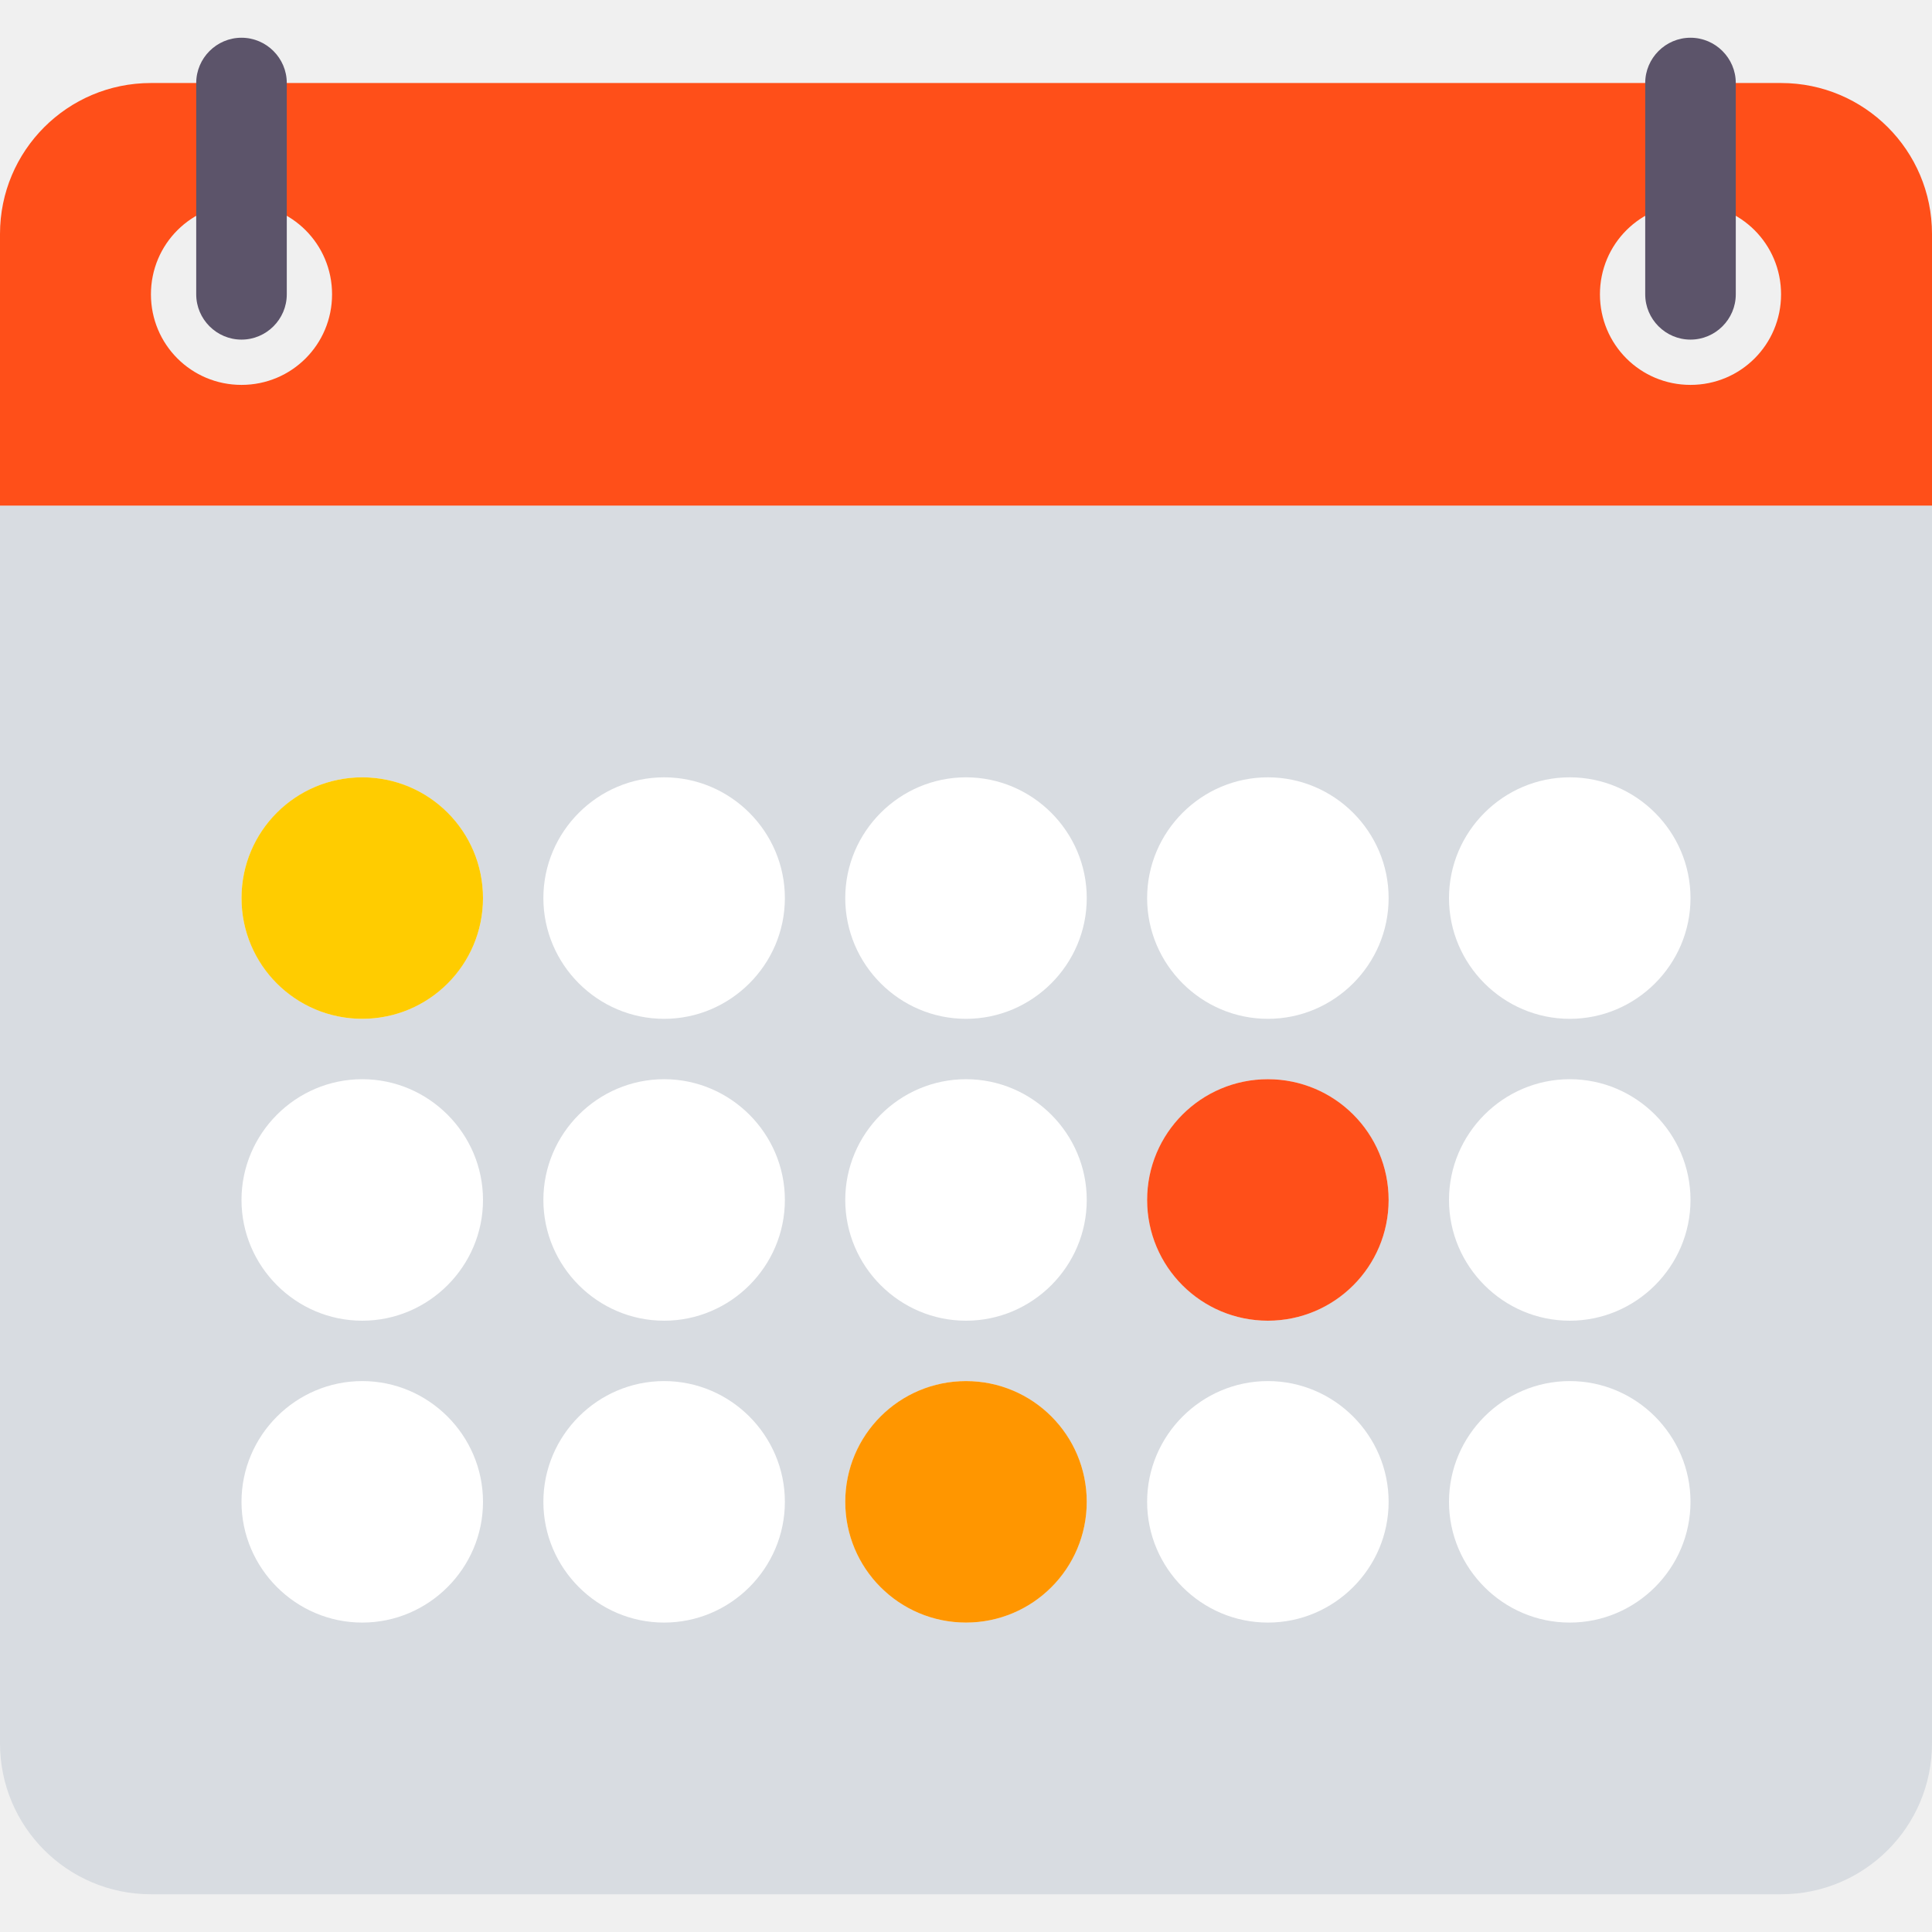
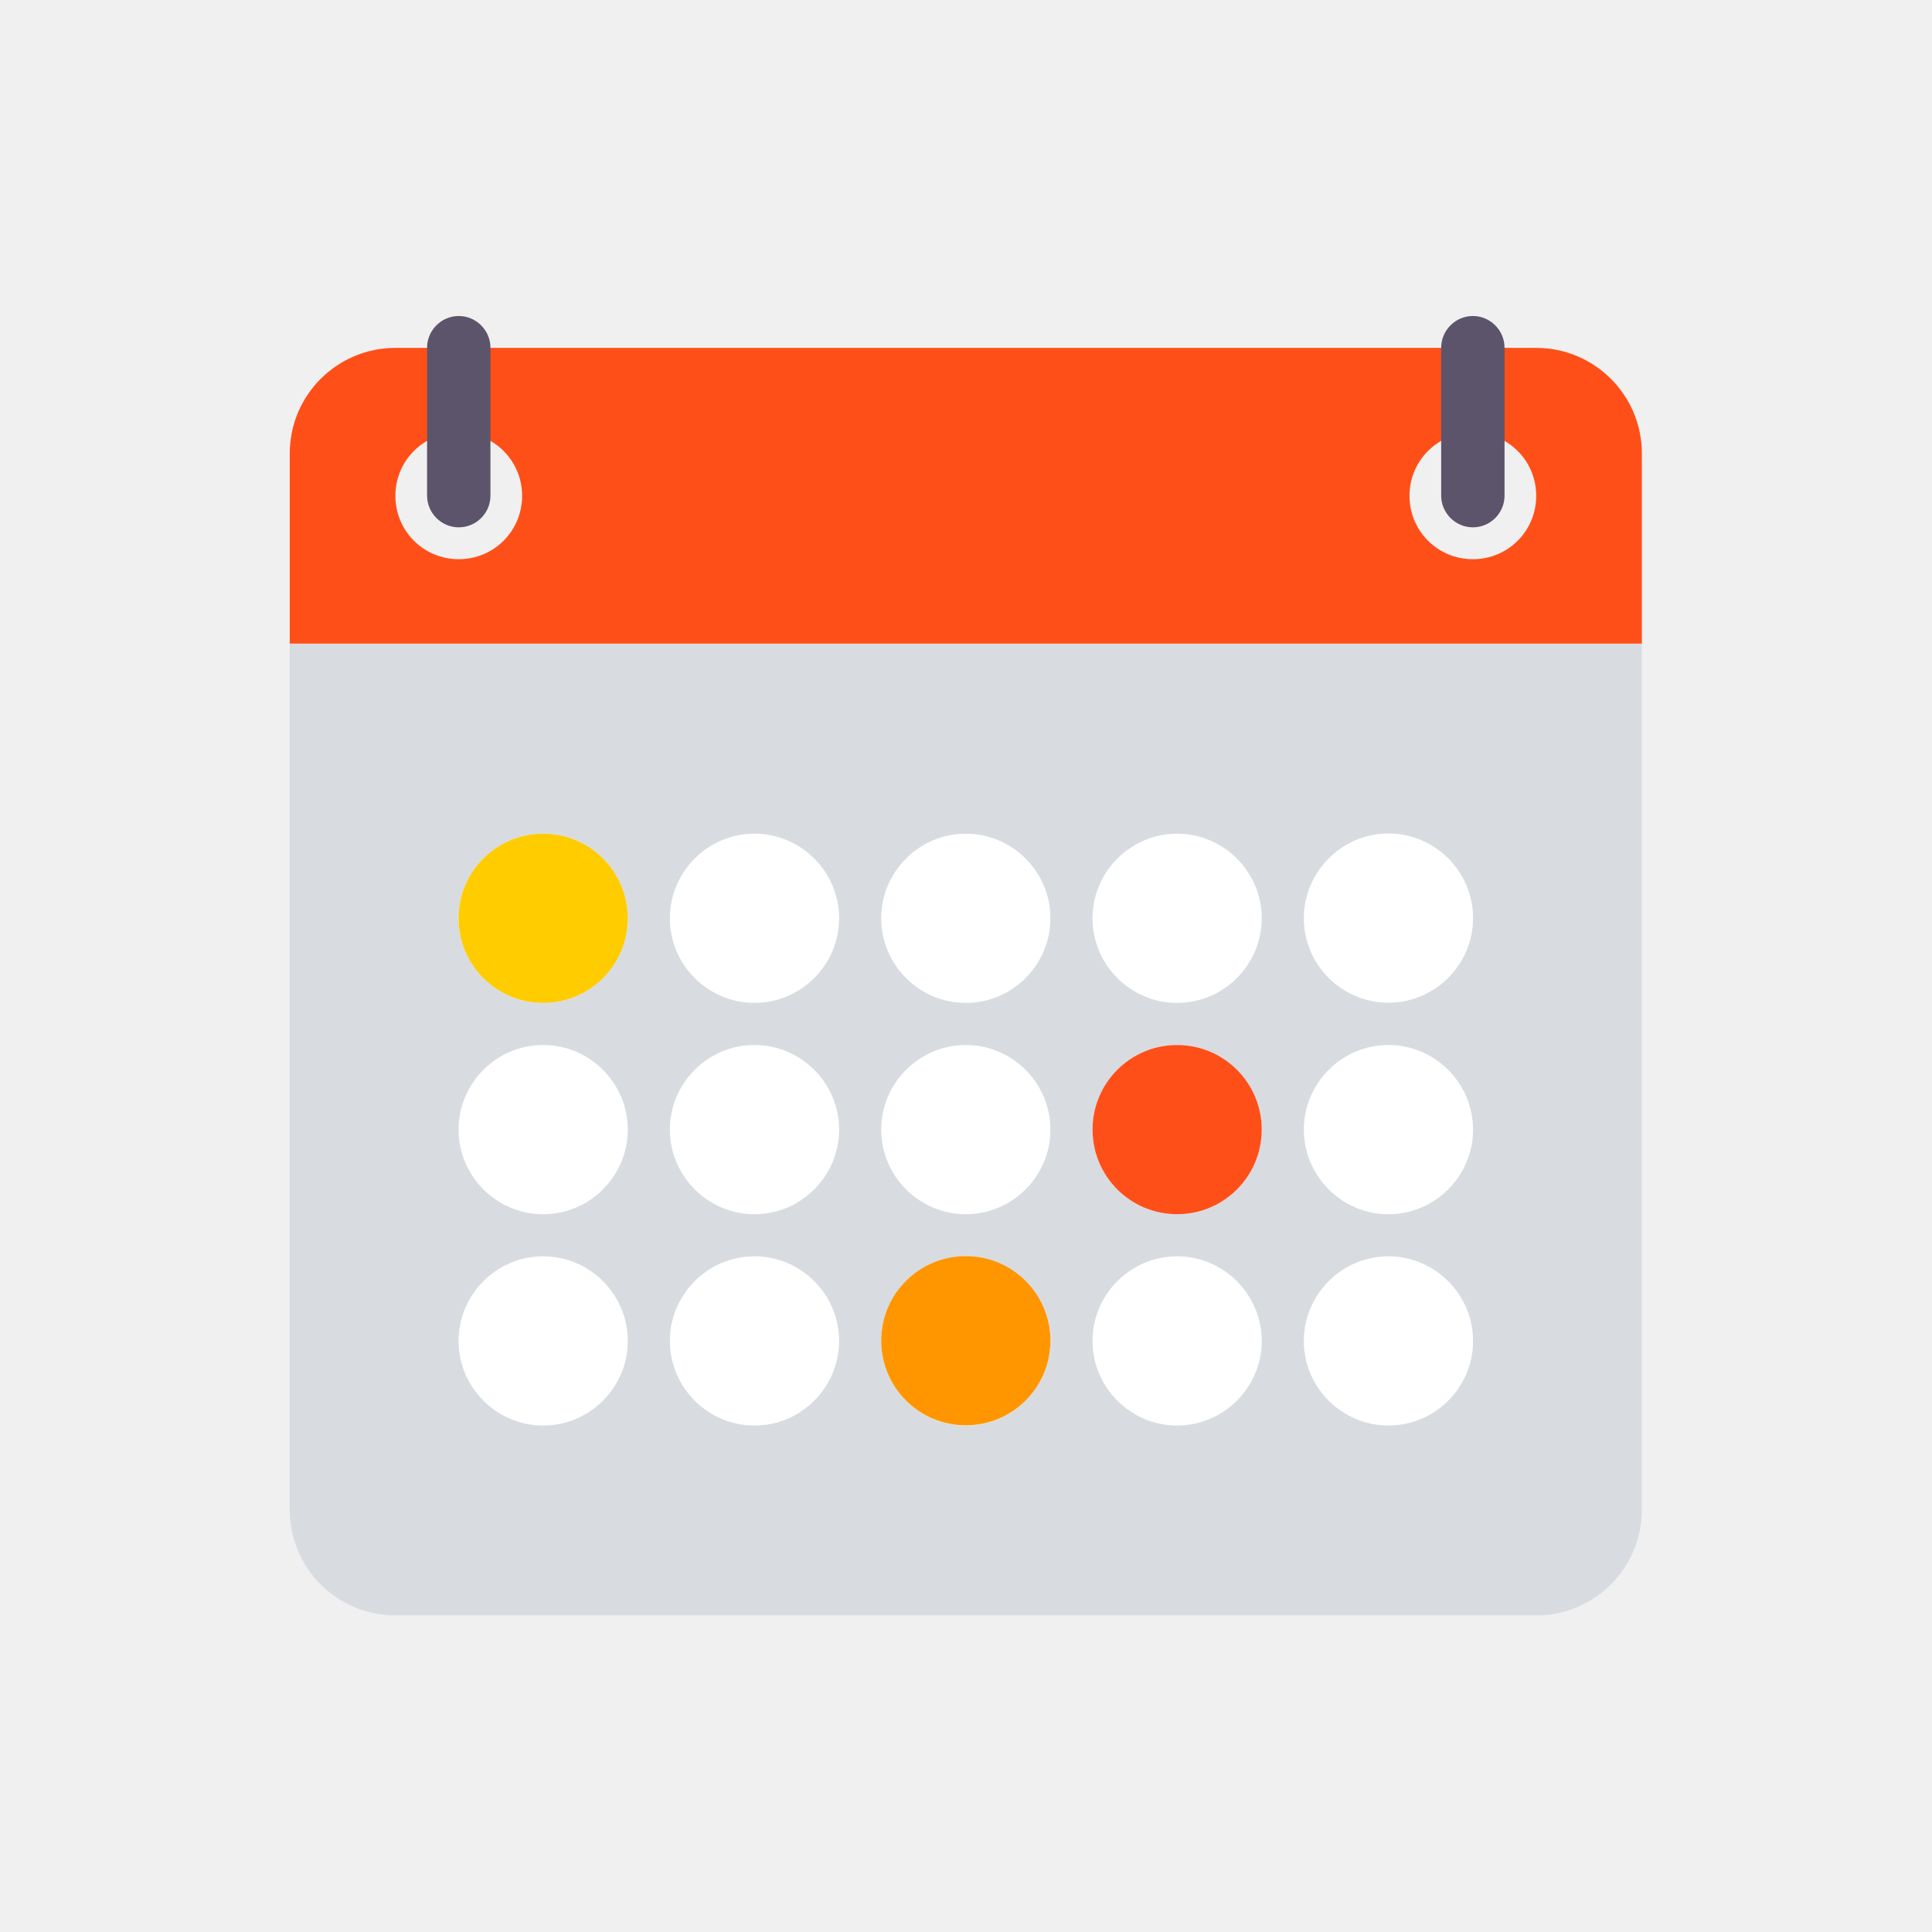
- <svg xmlns="http://www.w3.org/2000/svg" version="1.1" id="Capa_1" x="0px" y="0px" viewBox="0 0 512 512" style="enable-background:new 0 0 512 512;" xml:space="preserve">
+ <svg xmlns="http://www.w3.org/2000/svg" version="1.1" id="main" x="0px" y="0px" viewBox="0 0 1000.2 1000.2" style="enable-background:new 0 0 1000.2 1000.2;" xml:space="preserve">
  <style type="text/css">
- 	.st0{fill:#D8DCE1;}
- 	.st1{fill:#FF4F19;}
- 	.st2{fill:#FFFFFF;}
- 	.st3{fill:#5C546A;}
- 	.st4{fill:#FFCC00;}
- 	.st5{fill:#FF9600;}
+ 	.st0{fill:none;stroke:#FFFFFF;stroke-width:0.25;stroke-miterlimit:10;stroke-opacity:0;}
+ 	.st1{fill:#D8DCE1;}
+ 	.st2{fill:#FF4F19;}
+ 	.st3{fill:#FFFFFF;}
+ 	.st4{fill:#5C546A;}
+ 	.st5{fill:#FFCC00;}
+ 	.st6{fill:#FF9600;}
</style>
+   <rect id="frame" x="0.1" y="0.1" class="st0" width="1000" height="1000" />
  <g>
    <g>
-       <path class="st0" d="M0,134v328c0,22.1,17.9,40,40,40h432c22.1,0,40-17.9,40-40V134H0z" />
+       <path class="st1" d="M150,333.2v448.4c0,30.2,24.5,54.7,54.7,54.7h590.6c30.2,0,54.7-24.5,54.7-54.7V333.2H150z" />
    </g>
    <g>
-       <path class="st1" d="M472,22H40C17.9,22,0,39.9,0,62v72h512V62C512,39.9,494.1,22,472,22z M64,102c-13.3,0-24-10.7-24-24    s10.7-24,24-24s24,10.7,24,24S77.3,102,64,102z M448,102c-13.3,0-24-10.7-24-24s10.7-24,24-24s24,10.7,24,24S461.3,102,448,102z" />
+       <path class="st2" d="M795.3,180.1H204.7c-30.2,0-54.7,24.5-54.7,54.7v98.4h700v-98.4C850,204.6,825.5,180.1,795.3,180.1z     M237.5,289.5c-18.2,0-32.8-14.6-32.8-32.8s14.6-32.8,32.8-32.8s32.8,14.6,32.8,32.8S255.7,289.5,237.5,289.5z M762.5,289.5    c-18.2,0-32.8-14.6-32.8-32.8s14.6-32.8,32.8-32.8s32.8,14.6,32.8,32.8S780.7,289.5,762.5,289.5z" />
    </g>
    <g>
      <g>
-         <path class="st2" d="M256,206c-17.6,0-32,14.4-32,32s14.4,32,32,32s32-14.4,32-32S273.6,206,256,206z" />
+         <path class="st3" d="M500,431.6c-24.1,0-43.8,19.7-43.8,43.8s19.7,43.8,43.8,43.8s43.8-19.7,43.8-43.8S524.1,431.6,500,431.6z" />
      </g>
      <g>
-         <path class="st2" d="M176,206c-17.6,0-32,14.4-32,32s14.4,32,32,32s32-14.4,32-32S193.6,206,176,206z" />
+         <path class="st3" d="M390.6,431.6c-24.1,0-43.8,19.7-43.8,43.8s19.7,43.8,43.8,43.8s43.8-19.7,43.8-43.8S414.7,431.6,390.6,431.6     z" />
      </g>
      <g>
-         <path class="st2" d="M96,206c-17.6,0-32,14.4-32,32s14.4,32,32,32s32-14.4,32-32S113.6,206,96,206z" />
+         <path class="st3" d="M281.2,431.6c-24.1,0-43.8,19.7-43.8,43.8s19.7,43.8,43.8,43.8s43.8-19.7,43.8-43.8S305.3,431.6,281.2,431.6     z" />
      </g>
      <g>
-         <path class="st2" d="M336,206c-17.6,0-32,14.4-32,32s14.4,32,32,32s32-14.4,32-32S353.6,206,336,206z" />
+         <path class="st3" d="M609.4,431.6c-24.1,0-43.8,19.7-43.8,43.8s19.7,43.8,43.8,43.8s43.8-19.7,43.8-43.8S633.4,431.6,609.4,431.6     z" />
      </g>
      <g>
-         <path class="st2" d="M416,270c17.6,0,32-14.4,32-32s-14.4-32-32-32s-32,14.4-32,32S398.4,270,416,270z" />
+         <path class="st3" d="M718.8,519.1c24.1,0,43.8-19.7,43.8-43.8s-19.7-43.8-43.8-43.8S675,451.3,675,475.4S694.7,519.1,718.8,519.1     z" />
      </g>
      <g>
-         <path class="st2" d="M256,286c-17.6,0-32,14.4-32,32s14.4,32,32,32s32-14.4,32-32S273.6,286,256,286z" />
+         <path class="st3" d="M500,541c-24.1,0-43.8,19.7-43.8,43.8s19.7,43.8,43.8,43.8s43.8-19.7,43.8-43.8S524.1,541,500,541z" />
      </g>
      <g>
-         <path class="st2" d="M176,286c-17.6,0-32,14.4-32,32s14.4,32,32,32s32-14.4,32-32S193.6,286,176,286z" />
+         <path class="st3" d="M390.6,541c-24.1,0-43.8,19.7-43.8,43.8s19.7,43.8,43.8,43.8s43.8-19.7,43.8-43.8S414.7,541,390.6,541z" />
      </g>
      <g>
-         <path class="st2" d="M96,286c-17.6,0-32,14.4-32,32s14.4,32,32,32s32-14.4,32-32S113.6,286,96,286z" />
+         <path class="st3" d="M281.2,541c-24.1,0-43.8,19.7-43.8,43.8s19.7,43.8,43.8,43.8s43.8-19.7,43.8-43.8S305.3,541,281.2,541z" />
      </g>
      <g>
-         <path class="st2" d="M336,286c-17.6,0-32,14.4-32,32s14.4,32,32,32s32-14.4,32-32S353.6,286,336,286z" />
+         <path class="st3" d="M609.4,541c-24.1,0-43.8,19.7-43.8,43.8s19.7,43.8,43.8,43.8s43.8-19.7,43.8-43.8S633.4,541,609.4,541z" />
      </g>
      <g>
-         <path class="st2" d="M416,286c-17.6,0-32,14.4-32,32s14.4,32,32,32s32-14.4,32-32S433.6,286,416,286z" />
+         <path class="st3" d="M718.8,541c-24.1,0-43.8,19.7-43.8,43.8s19.7,43.8,43.8,43.8s43.8-19.7,43.8-43.8S742.8,541,718.8,541z" />
      </g>
      <g>
-         <path class="st2" d="M256,366c-17.6,0-32,14.4-32,32s14.4,32,32,32s32-14.4,32-32C288,380.4,273.6,366,256,366z" />
+         <path class="st3" d="M500,650.4c-24.1,0-43.8,19.7-43.8,43.8s19.7,43.8,43.8,43.8s43.8-19.7,43.8-43.8S524.1,650.4,500,650.4z" />
      </g>
      <g>
-         <path class="st2" d="M176,366c-17.6,0-32,14.4-32,32s14.4,32,32,32s32-14.4,32-32C208,380.4,193.6,366,176,366z" />
+         <path class="st3" d="M390.6,650.4c-24.1,0-43.8,19.7-43.8,43.8s19.7,43.8,43.8,43.8s43.8-19.7,43.8-43.8S414.7,650.4,390.6,650.4     z" />
      </g>
      <g>
-         <path class="st2" d="M96,366c-17.6,0-32,14.4-32,32s14.4,32,32,32s32-14.4,32-32C128,380.4,113.6,366,96,366z" />
+         <path class="st3" d="M281.2,650.4c-24.1,0-43.8,19.7-43.8,43.8s19.7,43.8,43.8,43.8s43.8-19.7,43.8-43.8S305.3,650.4,281.2,650.4     z" />
      </g>
      <g>
-         <path class="st2" d="M336,366c-17.6,0-32,14.4-32,32s14.4,32,32,32s32-14.4,32-32C368,380.4,353.6,366,336,366z" />
+         <path class="st3" d="M609.4,650.4c-24.1,0-43.8,19.7-43.8,43.8s19.7,43.8,43.8,43.8s43.8-19.7,43.8-43.8S633.4,650.4,609.4,650.4     z" />
      </g>
      <g>
-         <path class="st2" d="M416,366c-17.6,0-32,14.4-32,32s14.4,32,32,32s32-14.4,32-32C448,380.4,433.6,366,416,366z" />
+         <path class="st3" d="M718.8,650.4c-24.1,0-43.8,19.7-43.8,43.8s19.7,43.8,43.8,43.8s43.8-19.7,43.8-43.8S742.8,650.4,718.8,650.4     z" />
      </g>
    </g>
    <g>
      <g>
-         <path class="st3" d="M64,90c-6.6,0-12-5.4-12-12V22c0-6.6,5.4-12,12-12s12,5.4,12,12v56C76,84.6,70.6,90,64,90z" />
+         <path class="st4" d="M237.5,273c-9,0-16.4-7.4-16.4-16.4v-76.6c0-9,7.4-16.4,16.4-16.4s16.4,7.4,16.4,16.4v76.6     C253.9,265.7,246.5,273,237.5,273z" />
      </g>
    </g>
    <g>
      <g>
-         <path class="st3" d="M448,90c-6.6,0-12-5.4-12-12V22c0-6.6,5.4-12,12-12s12,5.4,12,12v56C460,84.6,454.6,90,448,90z" />
+         <path class="st4" d="M762.5,273c-9,0-16.4-7.4-16.4-16.4v-76.6c0-9,7.4-16.4,16.4-16.4s16.4,7.4,16.4,16.4v76.6     C778.9,265.7,771.5,273,762.5,273z" />
      </g>
    </g>
    <g>
-       <circle class="st4" cx="96" cy="238" r="32" />
+       <circle class="st5" cx="281.2" cy="475.4" r="43.8" />
    </g>
    <g>
-       <circle class="st5" cx="256" cy="398" r="32" />
+       <circle class="st6" cx="500" cy="694.1" r="43.8" />
    </g>
    <g>
-       <circle class="st1" cx="336" cy="318" r="32" />
+       <circle class="st2" cx="609.4" cy="584.8" r="43.8" />
    </g>
  </g>
</svg>
